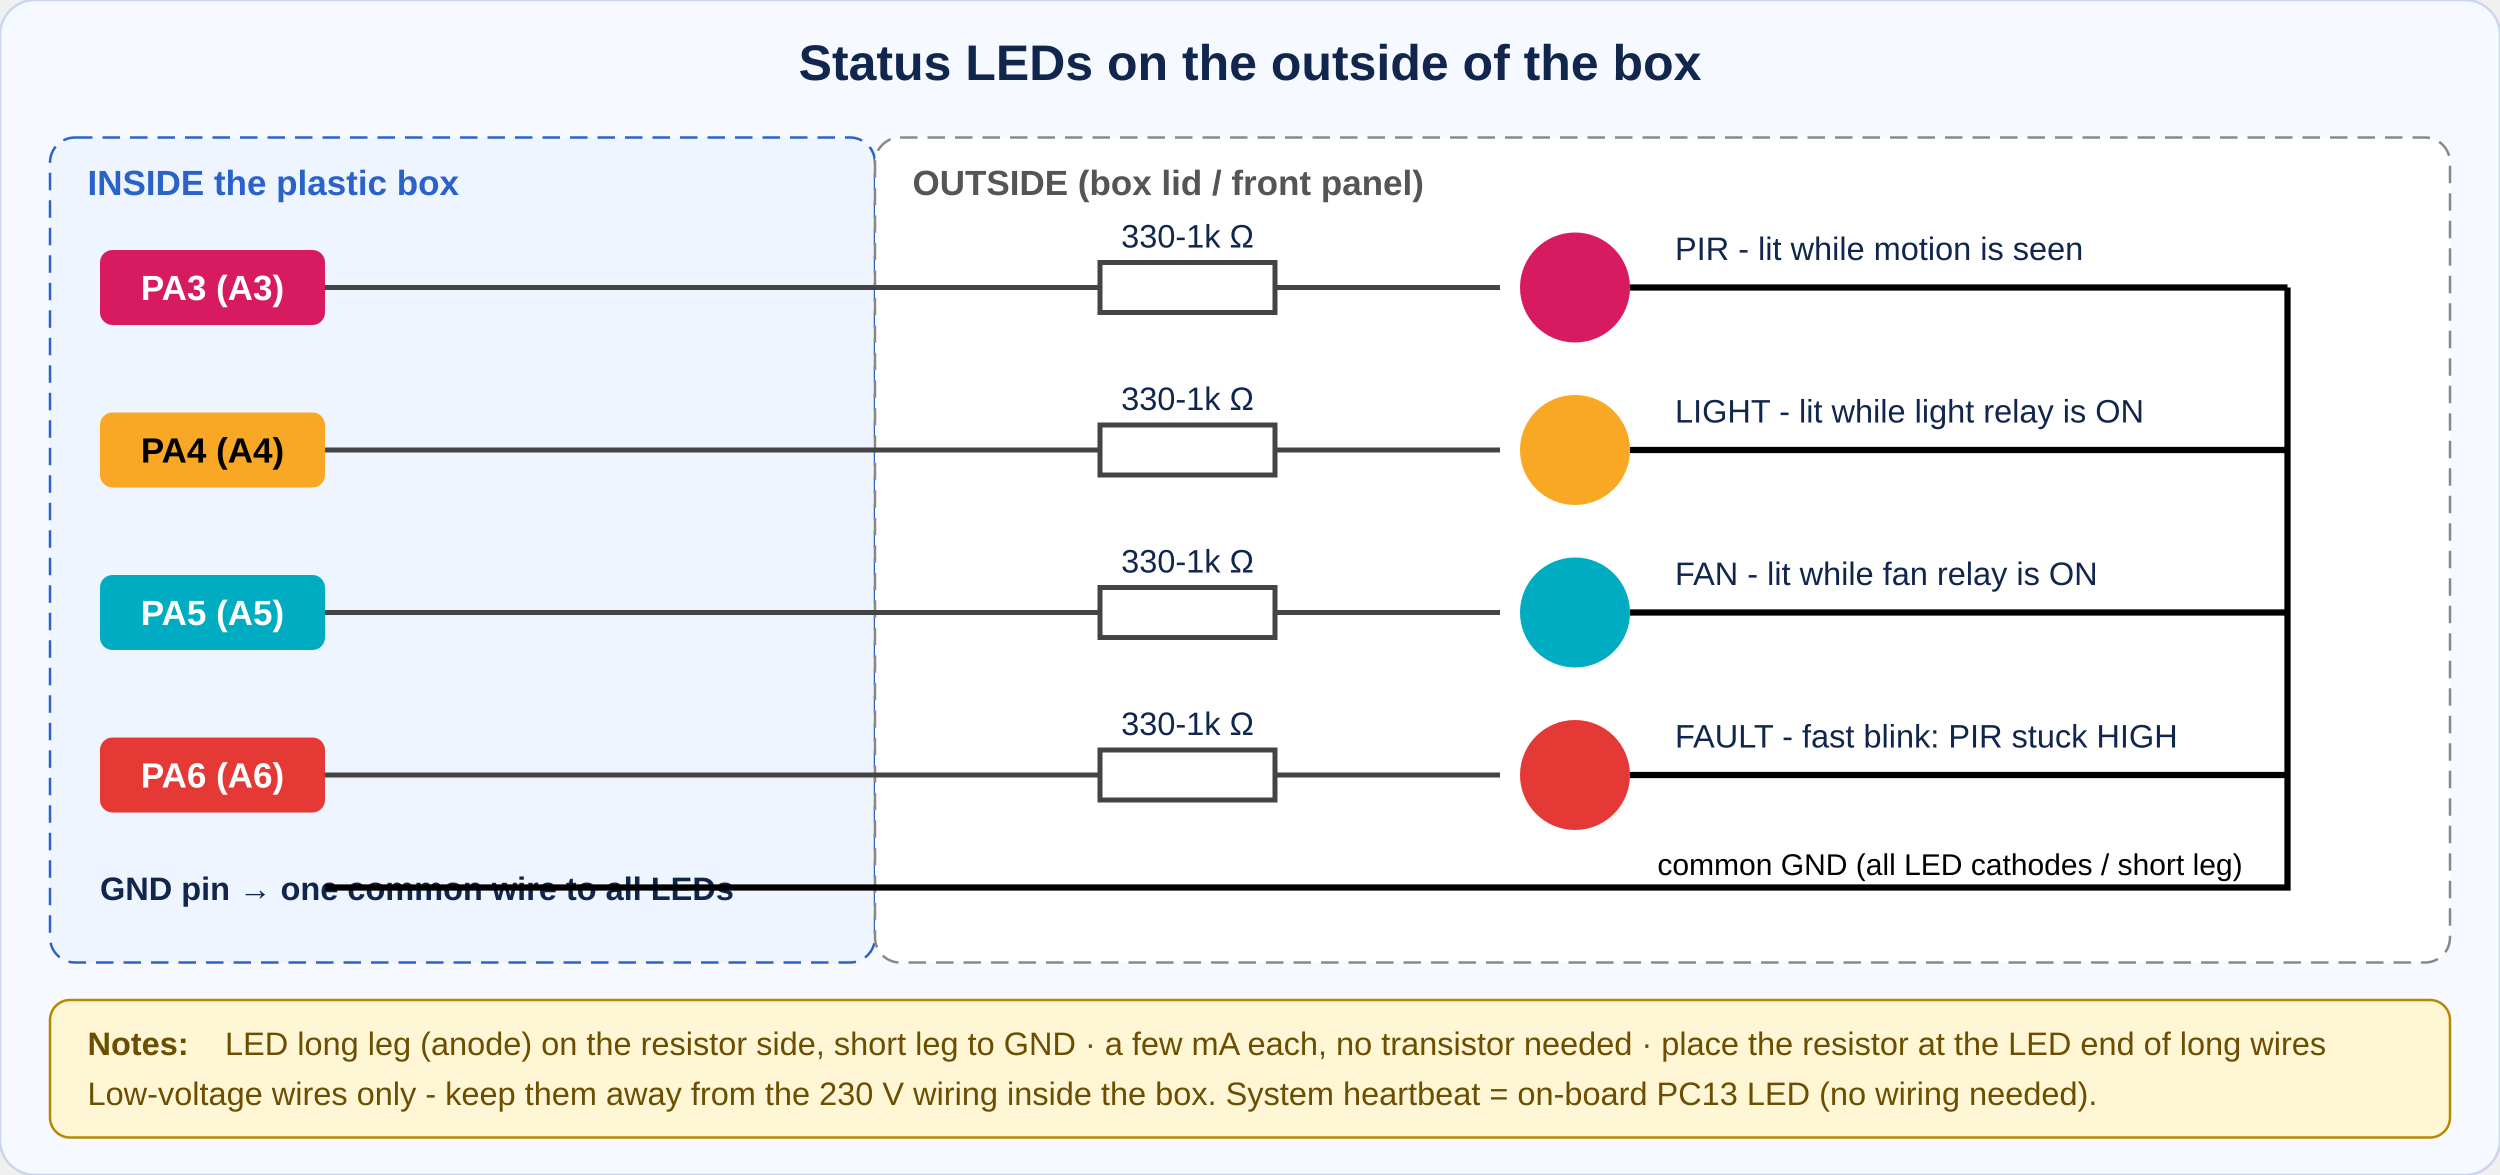
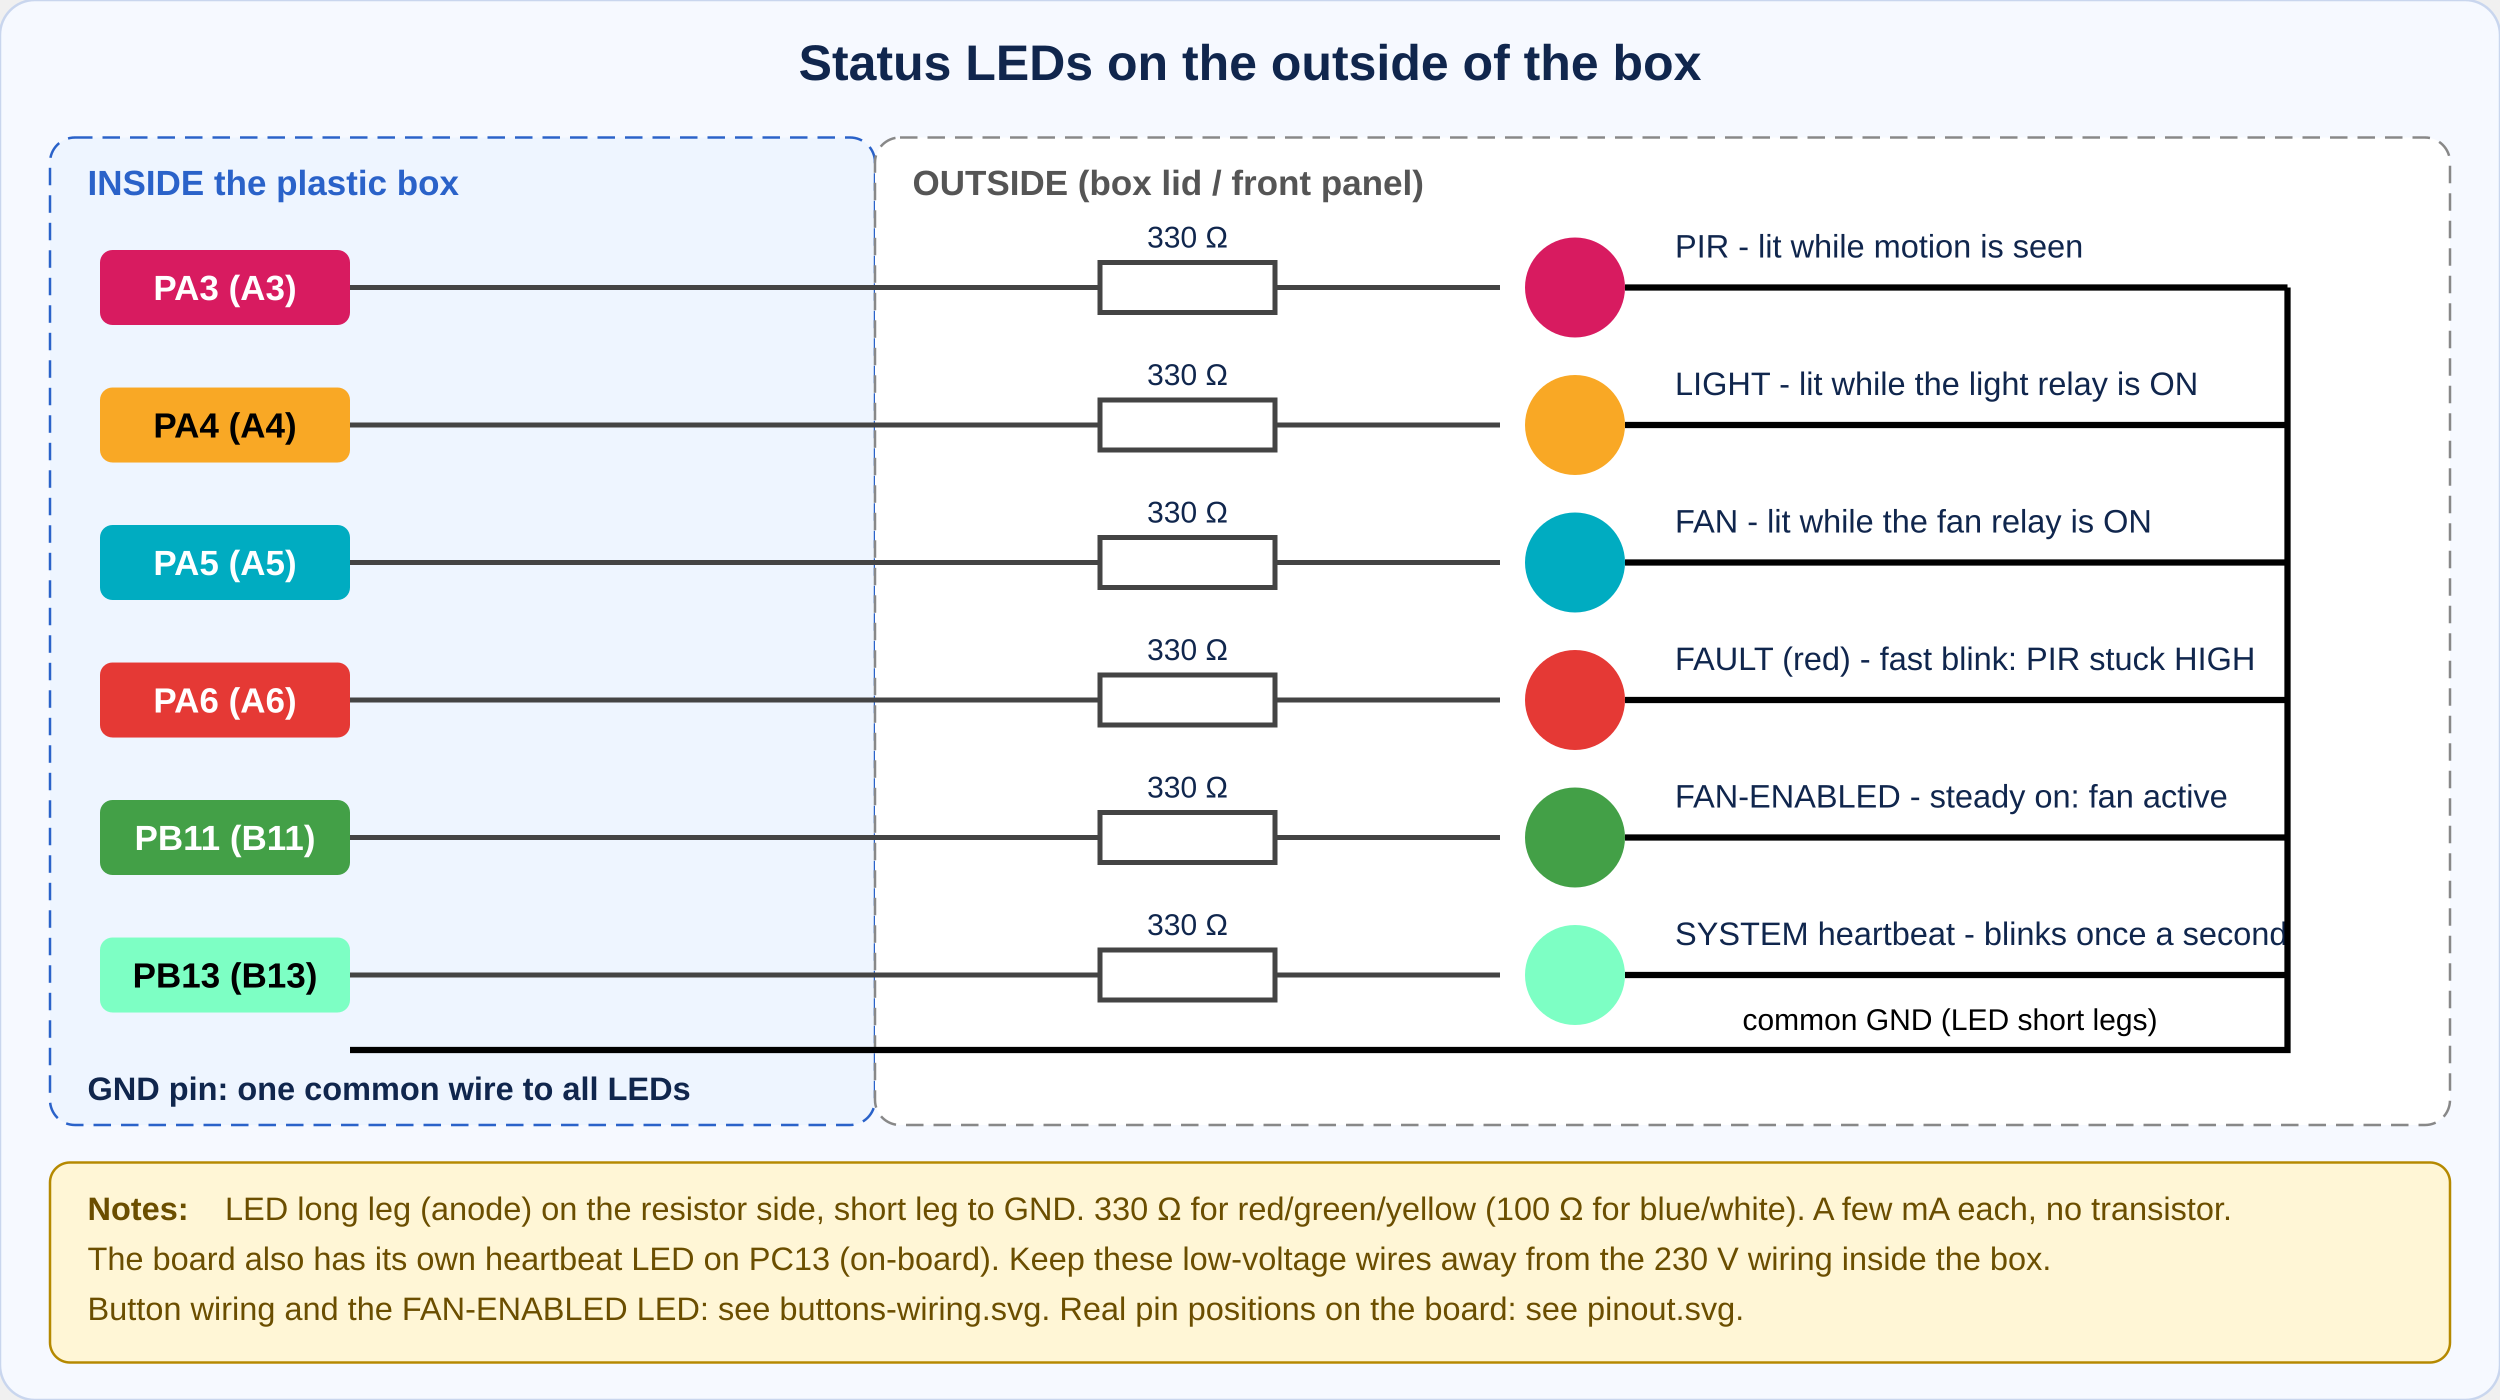
- <svg xmlns="http://www.w3.org/2000/svg" viewBox="0 0 1000 470" font-family="Segoe UI, Arial, Helvetica, sans-serif">
-   <style>
-     .blink { animation: blink 1s steps(1) infinite; }
-     @keyframes blink { 0%,100% { opacity: 1; } 50% { opacity: 0.15; } }
-   </style>
-   <rect width="1000" height="470" rx="14" fill="#f6f9ff" stroke="#c9d6ee" />
+ <svg xmlns="http://www.w3.org/2000/svg" viewBox="0 0 1000 560" font-family="Segoe UI, Arial, Helvetica, sans-serif">
+   <style>.blink { animation: blink 1s steps(1) infinite; } @keyframes blink { 0%,100% { opacity: 1; } 50% { opacity: 0.15; } }</style>
+   <rect width="1000" height="560" rx="14" fill="#f6f9ff" stroke="#c9d6ee" />
  <text x="500" y="32" text-anchor="middle" font-size="20" font-weight="700" fill="#10264d">Status LEDs on the outside of the box</text>
-   <rect x="20" y="55" width="330" height="330" rx="10" fill="#eef5ff" stroke="#2a62c9" stroke-dasharray="7 4" />
+   <rect x="20" y="55" width="330" height="395" rx="10" fill="#eef5ff" stroke="#2a62c9" stroke-dasharray="7 4" />
  <text x="35" y="78" font-size="14" font-weight="700" fill="#2a62c9">INSIDE the plastic box</text>
-   <rect x="350" y="55" width="630" height="330" rx="10" fill="#fff" stroke="#888" stroke-dasharray="7 4" />
+   <rect x="350" y="55" width="630" height="395" rx="10" fill="#fff" stroke="#888" stroke-dasharray="7 4" />
  <text x="365" y="78" font-size="14" font-weight="700" fill="#555">OUTSIDE (box lid / front panel)</text>
-   <g font-size="14" font-weight="700">
-     <rect x="40" y="100" width="90" height="30" rx="5" fill="#d81b60" />
-     <text x="85" y="120" text-anchor="middle" fill="#fff">PA3 (A3)</text>
-     <rect x="40" y="165" width="90" height="30" rx="5" fill="#f9a825" />
-     <text x="85" y="185" text-anchor="middle" fill="#000">PA4 (A4)</text>
-     <rect x="40" y="230" width="90" height="30" rx="5" fill="#00acc1" />
-     <text x="85" y="250" text-anchor="middle" fill="#fff">PA5 (A5)</text>
-     <rect x="40" y="295" width="90" height="30" rx="5" fill="#e53935" />
-     <text x="85" y="315" text-anchor="middle" fill="#fff">PA6 (A6)</text>
-   </g>
-   <text x="40" y="360" font-size="13" fill="#10264d" font-weight="700">GND pin → one common wire to all LEDs</text>
-   <g font-size="13" fill="#10264d">
-     <line x1="130" y1="115" x2="440" y2="115" stroke="#444" stroke-width="2" />
-     <rect x="440" y="105" width="70" height="20" fill="#fff" stroke="#444" stroke-width="2" />
-     <text x="475" y="99" text-anchor="middle">330-1k Ω</text>
-     <line x1="510" y1="115" x2="600" y2="115" stroke="#444" stroke-width="2" />
-     <circle cx="630" cy="115" r="22" fill="#d81b60" class="blink" />
-     <text x="670" y="104">PIR  - lit while motion is seen</text>
-     <line x1="130" y1="180" x2="440" y2="180" stroke="#444" stroke-width="2" />
-     <rect x="440" y="170" width="70" height="20" fill="#fff" stroke="#444" stroke-width="2" />
-     <text x="475" y="164" text-anchor="middle">330-1k Ω</text>
-     <line x1="510" y1="180" x2="600" y2="180" stroke="#444" stroke-width="2" />
-     <circle cx="630" cy="180" r="22" fill="#f9a825" />
-     <text x="670" y="169">LIGHT - lit while light relay is ON</text>
-     <line x1="130" y1="245" x2="440" y2="245" stroke="#444" stroke-width="2" />
-     <rect x="440" y="235" width="70" height="20" fill="#fff" stroke="#444" stroke-width="2" />
-     <text x="475" y="229" text-anchor="middle">330-1k Ω</text>
-     <line x1="510" y1="245" x2="600" y2="245" stroke="#444" stroke-width="2" />
-     <circle cx="630" cy="245" r="22" fill="#00acc1" />
-     <text x="670" y="234">FAN - lit while fan relay is ON</text>
-     <line x1="130" y1="310" x2="440" y2="310" stroke="#444" stroke-width="2" />
-     <rect x="440" y="300" width="70" height="20" fill="#fff" stroke="#444" stroke-width="2" />
-     <text x="475" y="294" text-anchor="middle">330-1k Ω</text>
-     <line x1="510" y1="310" x2="600" y2="310" stroke="#444" stroke-width="2" />
-     <circle cx="630" cy="310" r="22" fill="#e53935" class="blink" />
-     <text x="670" y="299">FAULT - fast blink: PIR stuck HIGH</text>
-   </g>
-   <path d="M130 355 H915 V115" fill="none" stroke="#000" stroke-width="2.5" />
-   <g stroke="#000" stroke-width="2.5">
-     <path d="M652 115 H915" />
-     <path d="M652 180 H915" />
-     <path d="M652 245 H915" />
-     <path d="M652 310 H915" />
-   </g>
-   <text x="780" y="350" text-anchor="middle" font-size="12" fill="#000">common GND (all LED cathodes / short leg)</text>
-   <rect x="20" y="400" width="960" height="55" rx="8" fill="#fff6d6" stroke="#b58900" />
-   <text x="35" y="422" font-size="13" fill="#6b4e00" font-weight="700">Notes:</text>
-   <text x="90" y="422" font-size="13" fill="#6b4e00">LED long leg (anode) on the resistor side, short leg to GND · a few mA each, no transistor needed · place the resistor at the LED end of long wires</text>
-   <text x="35" y="442" font-size="13" fill="#6b4e00">Low-voltage wires only - keep them away from the 230 V wiring inside the box. System heartbeat = on-board PC13 LED (no wiring needed).</text>
+   <rect x="40" y="100" width="100" height="30" rx="5" fill="#d81b60" />
+   <text x="90" y="120" text-anchor="middle" font-size="14" font-weight="700" fill="#fff">PA3 (A3)</text>
+   <line x1="140" y1="115" x2="440" y2="115" stroke="#444" stroke-width="2" />
+   <rect x="440" y="105" width="70" height="20" fill="#fff" stroke="#444" stroke-width="2" />
+   <text x="475" y="99" text-anchor="middle" font-size="12" fill="#10264d">330 Ω</text>
+   <line x1="510" y1="115" x2="600" y2="115" stroke="#444" stroke-width="2" />
+   <circle cx="630" cy="115" r="20" fill="#d81b60" class="blink" />
+   <text x="670" y="103" font-size="13" fill="#10264d">PIR  - lit while motion is seen</text>
+   <line x1="650" y1="115" x2="915" y2="115" stroke="#000" stroke-width="2.5" />
+   <rect x="40" y="155" width="100" height="30" rx="5" fill="#f9a825" />
+   <text x="90" y="175" text-anchor="middle" font-size="14" font-weight="700" fill="#000">PA4 (A4)</text>
+   <line x1="140" y1="170" x2="440" y2="170" stroke="#444" stroke-width="2" />
+   <rect x="440" y="160" width="70" height="20" fill="#fff" stroke="#444" stroke-width="2" />
+   <text x="475" y="154" text-anchor="middle" font-size="12" fill="#10264d">330 Ω</text>
+   <line x1="510" y1="170" x2="600" y2="170" stroke="#444" stroke-width="2" />
+   <circle cx="630" cy="170" r="20" fill="#f9a825" />
+   <text x="670" y="158" font-size="13" fill="#10264d">LIGHT - lit while the light relay is ON</text>
+   <line x1="650" y1="170" x2="915" y2="170" stroke="#000" stroke-width="2.5" />
+   <rect x="40" y="210" width="100" height="30" rx="5" fill="#00acc1" />
+   <text x="90" y="230" text-anchor="middle" font-size="14" font-weight="700" fill="#fff">PA5 (A5)</text>
+   <line x1="140" y1="225" x2="440" y2="225" stroke="#444" stroke-width="2" />
+   <rect x="440" y="215" width="70" height="20" fill="#fff" stroke="#444" stroke-width="2" />
+   <text x="475" y="209" text-anchor="middle" font-size="12" fill="#10264d">330 Ω</text>
+   <line x1="510" y1="225" x2="600" y2="225" stroke="#444" stroke-width="2" />
+   <circle cx="630" cy="225" r="20" fill="#00acc1" />
+   <text x="670" y="213" font-size="13" fill="#10264d">FAN - lit while the fan relay is ON</text>
+   <line x1="650" y1="225" x2="915" y2="225" stroke="#000" stroke-width="2.5" />
+   <rect x="40" y="265" width="100" height="30" rx="5" fill="#e53935" />
+   <text x="90" y="285" text-anchor="middle" font-size="14" font-weight="700" fill="#fff">PA6 (A6)</text>
+   <line x1="140" y1="280" x2="440" y2="280" stroke="#444" stroke-width="2" />
+   <rect x="440" y="270" width="70" height="20" fill="#fff" stroke="#444" stroke-width="2" />
+   <text x="475" y="264" text-anchor="middle" font-size="12" fill="#10264d">330 Ω</text>
+   <line x1="510" y1="280" x2="600" y2="280" stroke="#444" stroke-width="2" />
+   <circle cx="630" cy="280" r="20" fill="#e53935" class="blink" />
+   <text x="670" y="268" font-size="13" fill="#10264d">FAULT (red) - fast blink: PIR stuck HIGH</text>
+   <line x1="650" y1="280" x2="915" y2="280" stroke="#000" stroke-width="2.5" />
+   <rect x="40" y="320" width="100" height="30" rx="5" fill="#43a047" />
+   <text x="90" y="340" text-anchor="middle" font-size="14" font-weight="700" fill="#fff">PB11 (B11)</text>
+   <line x1="140" y1="335" x2="440" y2="335" stroke="#444" stroke-width="2" />
+   <rect x="440" y="325" width="70" height="20" fill="#fff" stroke="#444" stroke-width="2" />
+   <text x="475" y="319" text-anchor="middle" font-size="12" fill="#10264d">330 Ω</text>
+   <line x1="510" y1="335" x2="600" y2="335" stroke="#444" stroke-width="2" />
+   <circle cx="630" cy="335" r="20" fill="#43a047" />
+   <text x="670" y="323" font-size="13" fill="#10264d">FAN-ENABLED - steady on: fan active</text>
+   <line x1="650" y1="335" x2="915" y2="335" stroke="#000" stroke-width="2.5" />
+   <rect x="40" y="375" width="100" height="30" rx="5" fill="#7dffc4" />
+   <text x="90" y="395" text-anchor="middle" font-size="14" font-weight="700" fill="#000">PB13 (B13)</text>
+   <line x1="140" y1="390" x2="440" y2="390" stroke="#444" stroke-width="2" />
+   <rect x="440" y="380" width="70" height="20" fill="#fff" stroke="#444" stroke-width="2" />
+   <text x="475" y="374" text-anchor="middle" font-size="12" fill="#10264d">330 Ω</text>
+   <line x1="510" y1="390" x2="600" y2="390" stroke="#444" stroke-width="2" />
+   <circle cx="630" cy="390" r="20" fill="#7dffc4" class="blink" />
+   <text x="670" y="378" font-size="13" fill="#10264d">SYSTEM heartbeat - blinks once a second</text>
+   <line x1="650" y1="390" x2="915" y2="390" stroke="#000" stroke-width="2.5" />
+   <path d="M140 420 H915 V115" fill="none" stroke="#000" stroke-width="2.5" />
+   <text x="35" y="440" font-size="13" fill="#10264d" font-weight="700">GND pin: one common wire to all LEDs</text>
+   <text x="780" y="412" text-anchor="middle" font-size="12" fill="#000">common GND (LED short legs)</text>
+   <rect x="20" y="465" width="960" height="80" rx="8" fill="#fff6d6" stroke="#b58900" />
+   <text x="35" y="488" font-size="13" fill="#6b4e00" font-weight="700">Notes:</text>
+   <text x="90" y="488" font-size="13" fill="#6b4e00">LED long leg (anode) on the resistor side, short leg to GND. 330 Ω for red/green/yellow (100 Ω for blue/white). A few mA each, no transistor.</text>
+   <text x="35" y="508" font-size="13" fill="#6b4e00">The board also has its own heartbeat LED on PC13 (on-board). Keep these low-voltage wires away from the 230 V wiring inside the box.</text>
+   <text x="35" y="528" font-size="13" fill="#6b4e00">Button wiring and the FAN-ENABLED LED: see buttons-wiring.svg. Real pin positions on the board: see pinout.svg.</text>
</svg>
